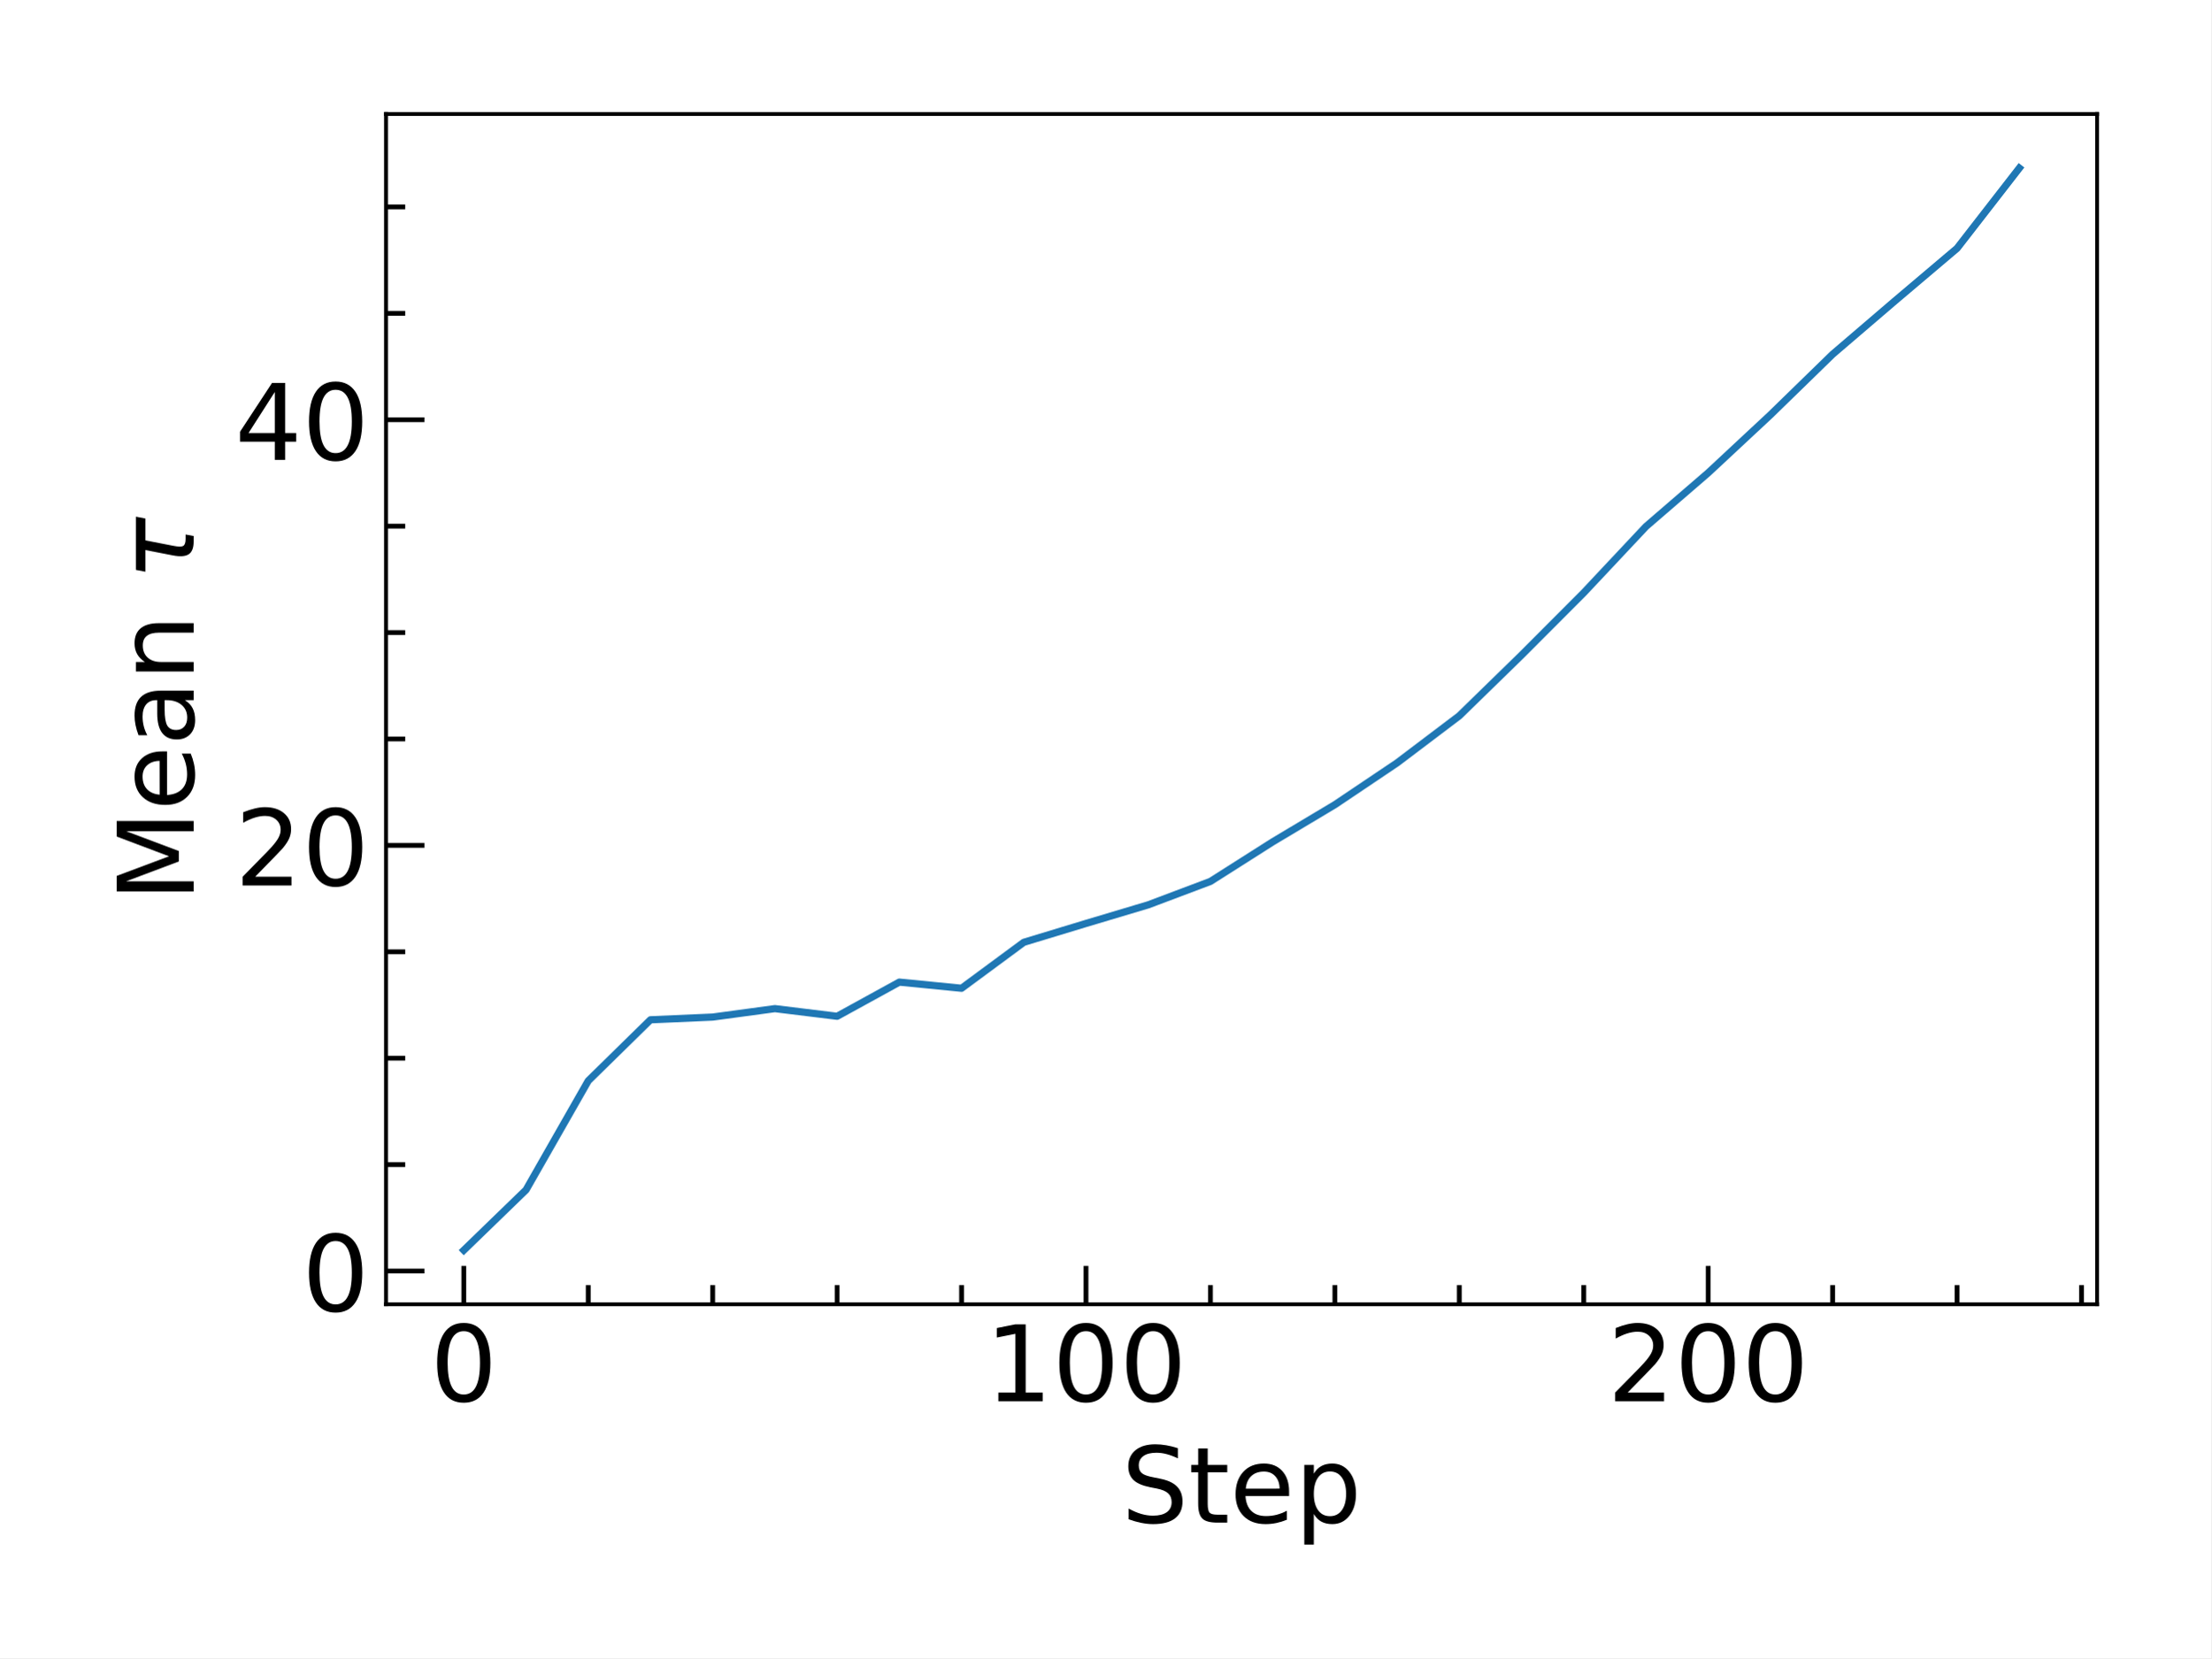
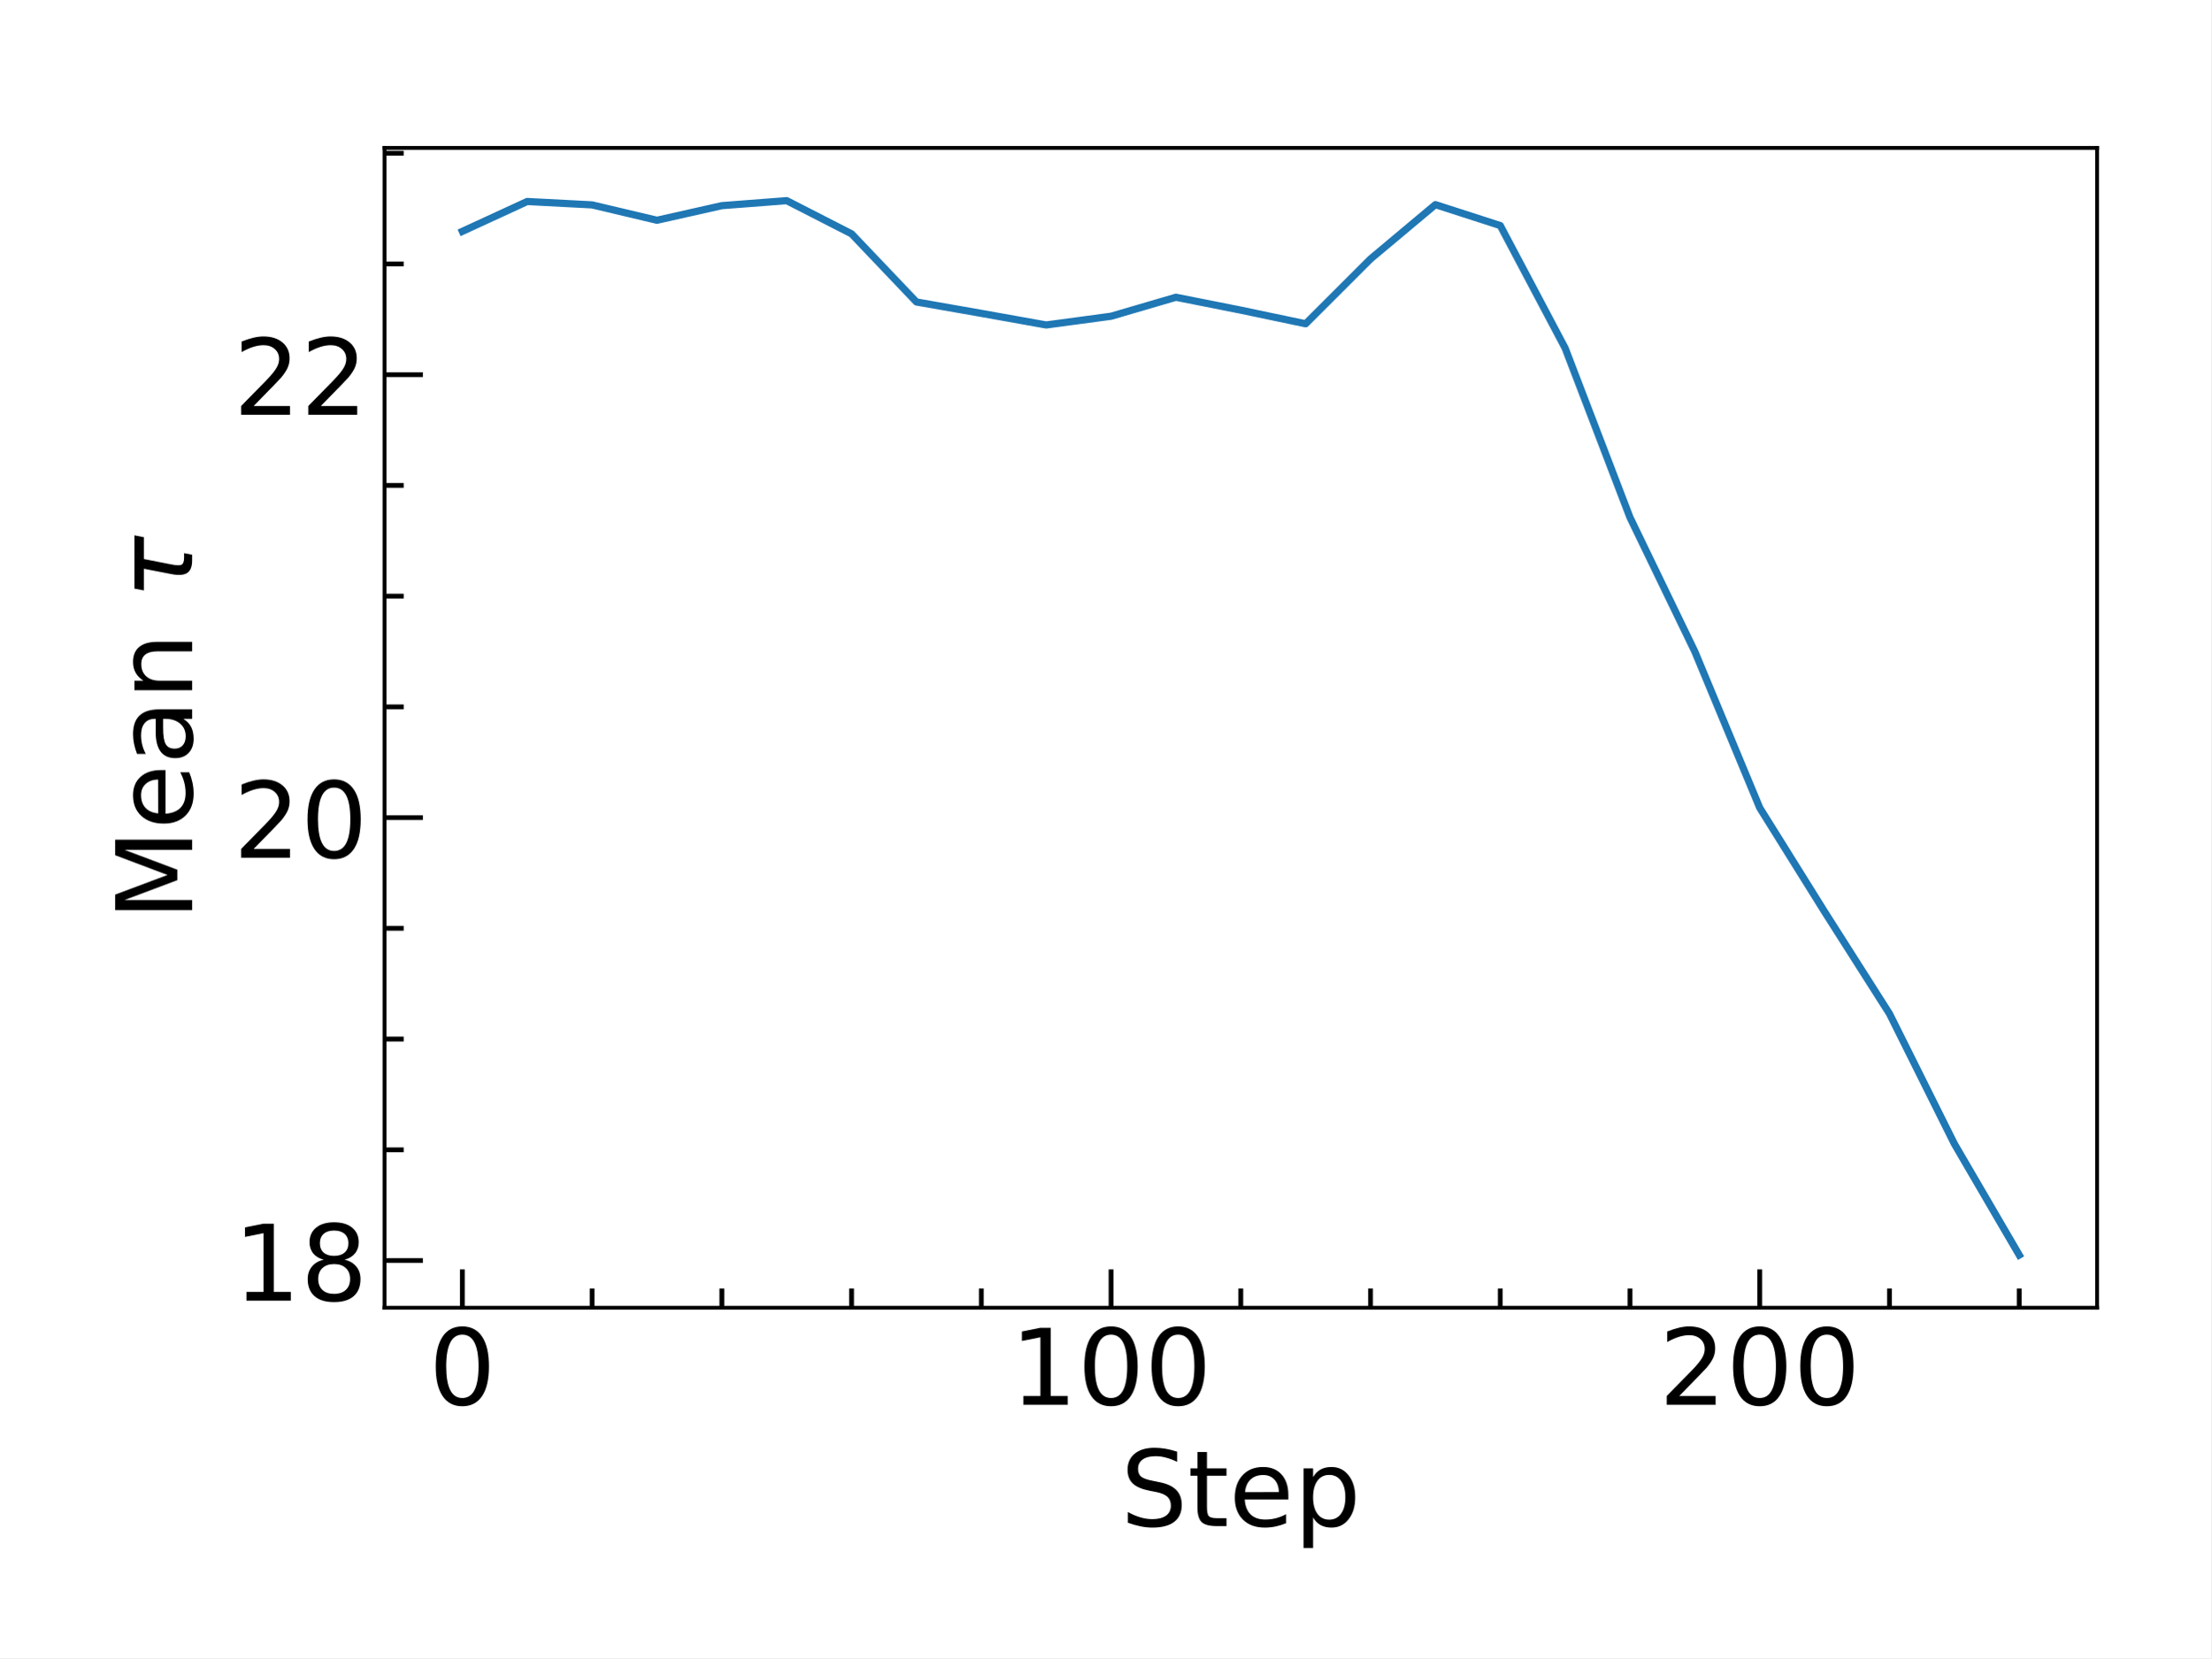
<svg xmlns="http://www.w3.org/2000/svg" xmlns:xlink="http://www.w3.org/1999/xlink" width="460.8pt" height="345.6pt" viewBox="0 0 460.8 345.6" version="1.1">
  <defs>
    <style type="text/css">*{stroke-linejoin: round; stroke-linecap: butt}</style>
  </defs>
  <g id="figure_1">
    <g id="patch_1">
      <path d="M 0 345.6  L 460.8 345.6  L 460.8 0  L 0 0  z " style="fill: #ffffff" />
    </g>
    <g id="axes_1">
      <g id="patch_2">
-         <path d="M 80.445 271.86  L 437.04 271.86  L 437.04 23.76  L 80.445 23.76  z " style="fill: #ffffff" />
+         <path d="M 80.13 272.58  L 437.04 272.58  L 437.04 30.83  L 80.13 30.83  z " style="fill: #ffffff" />
      </g>
      <g id="matplotlib.axis_1">
        <g id="xtick_1">
          <g id="line2d_1">
            <defs>
-               <path id="mda4934772b" d="M 0 0  L 0 -8  " style="stroke: #000000" />
-             </defs>
-             <g>
-               <use xlink:href="#mda4934772b" x="96.654" y="271.86" style="stroke: #000000" />
+               <path id="m5a7a839839" d="M 0 0  L 0 -8  " style="stroke: #000000" />
+             </defs>
+             <g>
+               <use xlink:href="#m5a7a839839" x="96.353" y="272.58" style="stroke: #000000" />
            </g>
          </g>
          <g id="text_1">
-             <g transform="translate(89.65511 292.0766) scale(0.22 -0.22)">
+             <g transform="translate(89.35443 292.7966) scale(0.22 -0.22)">
              <defs>
                <path id="DejaVuSans-30" d="M 2034 4250  Q 1547 4250 1301 3770  Q 1056 3291 1056 2328  Q 1056 1369 1301 889  Q 1547 409 2034 409  Q 2525 409 2770 889  Q 3016 1369 3016 2328  Q 3016 3291 2770 3770  Q 2525 4250 2034 4250  z M 2034 4750  Q 2819 4750 3233 4129  Q 3647 3509 3647 2328  Q 3647 1150 3233 529  Q 2819 -91 2034 -91  Q 1250 -91 836 529  Q 422 1150 422 2328  Q 422 3509 836 4129  Q 1250 4750 2034 4750  z " transform="scale(0.015625)" />
              </defs>
              <use xlink:href="#DejaVuSans-30" />
            </g>
          </g>
        </g>
        <g id="xtick_2">
          <g id="line2d_2">
            <g>
-               <use xlink:href="#mda4934772b" x="226.325" y="271.86" style="stroke: #000000" />
+               <use xlink:href="#m5a7a839839" x="231.546" y="272.58" style="stroke: #000000" />
            </g>
          </g>
          <g id="text_2">
-             <g transform="translate(205.3285 292.0766) scale(0.22 -0.22)">
+             <g transform="translate(210.5501 292.7966) scale(0.22 -0.22)">
              <defs>
                <path id="DejaVuSans-31" d="M 794 531  L 1825 531  L 1825 4091  L 703 3866  L 703 4441  L 1819 4666  L 2450 4666  L 2450 531  L 3481 531  L 3481 0  L 794 0  L 794 531  z " transform="scale(0.015625)" />
              </defs>
              <use xlink:href="#DejaVuSans-31" />
              <use xlink:href="#DejaVuSans-30" transform="translate(63.62305 0)" />
              <use xlink:href="#DejaVuSans-30" transform="translate(127.2461 0)" />
            </g>
          </g>
        </g>
        <g id="xtick_3">
          <g id="line2d_3">
            <g>
-               <use xlink:href="#mda4934772b" x="355.996" y="271.86" style="stroke: #000000" />
+               <use xlink:href="#m5a7a839839" x="366.74" y="272.58" style="stroke: #000000" />
            </g>
          </g>
          <g id="text_3">
-             <g transform="translate(334.9994 292.0766) scale(0.22 -0.22)">
+             <g transform="translate(345.7433 292.7966) scale(0.22 -0.22)">
              <defs>
                <path id="DejaVuSans-32" d="M 1228 531  L 3431 531  L 3431 0  L 469 0  L 469 531  Q 828 903 1448 1529  Q 2069 2156 2228 2338  Q 2531 2678 2651 2914  Q 2772 3150 2772 3378  Q 2772 3750 2511 3984  Q 2250 4219 1831 4219  Q 1534 4219 1204 4116  Q 875 4013 500 3803  L 500 4441  Q 881 4594 1212 4672  Q 1544 4750 1819 4750  Q 2544 4750 2975 4387  Q 3406 4025 3406 3419  Q 3406 3131 3298 2873  Q 3191 2616 2906 2266  Q 2828 2175 2409 1742  Q 1991 1309 1228 531  z " transform="scale(0.015625)" />
              </defs>
              <use xlink:href="#DejaVuSans-32" />
              <use xlink:href="#DejaVuSans-30" transform="translate(63.62305 0)" />
              <use xlink:href="#DejaVuSans-30" transform="translate(127.2461 0)" />
            </g>
          </g>
        </g>
        <g id="xtick_4">
          <g id="line2d_4">
            <defs>
-               <path id="m08e73c325c" d="M 0 0  L 0 -4  " style="stroke: #000000" />
-             </defs>
-             <g>
-               <use xlink:href="#m08e73c325c" x="122.588" y="271.86" style="stroke: #000000" />
+               <path id="m4af212214e" d="M 0 0  L 0 -4  " style="stroke: #000000" />
+             </defs>
+             <g>
+               <use xlink:href="#m4af212214e" x="123.392" y="272.58" style="stroke: #000000" />
            </g>
          </g>
        </g>
        <g id="xtick_5">
          <g id="line2d_5">
            <g>
-               <use xlink:href="#m08e73c325c" x="148.522" y="271.86" style="stroke: #000000" />
+               <use xlink:href="#m4af212214e" x="150.43" y="272.58" style="stroke: #000000" />
            </g>
          </g>
        </g>
        <g id="xtick_6">
          <g id="line2d_6">
            <g>
-               <use xlink:href="#m08e73c325c" x="174.456" y="271.86" style="stroke: #000000" />
+               <use xlink:href="#m4af212214e" x="177.469" y="272.58" style="stroke: #000000" />
            </g>
          </g>
        </g>
        <g id="xtick_7">
          <g id="line2d_7">
            <g>
-               <use xlink:href="#m08e73c325c" x="200.391" y="271.86" style="stroke: #000000" />
+               <use xlink:href="#m4af212214e" x="204.508" y="272.58" style="stroke: #000000" />
            </g>
          </g>
        </g>
        <g id="xtick_8">
          <g id="line2d_8">
            <g>
-               <use xlink:href="#m08e73c325c" x="252.259" y="271.86" style="stroke: #000000" />
+               <use xlink:href="#m4af212214e" x="258.585" y="272.58" style="stroke: #000000" />
            </g>
          </g>
        </g>
        <g id="xtick_9">
          <g id="line2d_9">
            <g>
-               <use xlink:href="#m08e73c325c" x="278.193" y="271.86" style="stroke: #000000" />
+               <use xlink:href="#m4af212214e" x="285.624" y="272.58" style="stroke: #000000" />
            </g>
          </g>
        </g>
        <g id="xtick_10">
          <g id="line2d_10">
            <g>
-               <use xlink:href="#m08e73c325c" x="304.127" y="271.86" style="stroke: #000000" />
+               <use xlink:href="#m4af212214e" x="312.662" y="272.58" style="stroke: #000000" />
            </g>
          </g>
        </g>
        <g id="xtick_11">
          <g id="line2d_11">
            <g>
-               <use xlink:href="#m08e73c325c" x="330.062" y="271.86" style="stroke: #000000" />
+               <use xlink:href="#m4af212214e" x="339.701" y="272.58" style="stroke: #000000" />
            </g>
          </g>
        </g>
        <g id="xtick_12">
          <g id="line2d_12">
            <g>
-               <use xlink:href="#m08e73c325c" x="381.93" y="271.86" style="stroke: #000000" />
+               <use xlink:href="#m4af212214e" x="393.778" y="272.58" style="stroke: #000000" />
            </g>
          </g>
        </g>
        <g id="xtick_13">
          <g id="line2d_13">
            <g>
-               <use xlink:href="#m08e73c325c" x="407.864" y="271.86" style="stroke: #000000" />
-             </g>
-           </g>
-         </g>
-         <g id="xtick_14">
-           <g id="line2d_14">
-             <g>
-               <use xlink:href="#m08e73c325c" x="433.798" y="271.86" style="stroke: #000000" />
+               <use xlink:href="#m4af212214e" x="420.817" y="272.58" style="stroke: #000000" />
            </g>
          </g>
        </g>
        <g id="text_4">
-           <g transform="translate(233.6952 317.3684) scale(0.22 -0.22)">
+           <g transform="translate(233.5377 318.0884) scale(0.22 -0.22)">
            <defs>
              <path id="DejaVuSans-53" d="M 3425 4513  L 3425 3897  Q 3066 4069 2747 4153  Q 2428 4238 2131 4238  Q 1616 4238 1336 4038  Q 1056 3838 1056 3469  Q 1056 3159 1242 3001  Q 1428 2844 1947 2747  L 2328 2669  Q 3034 2534 3370 2195  Q 3706 1856 3706 1288  Q 3706 609 3251 259  Q 2797 -91 1919 -91  Q 1588 -91 1214 -16  Q 841 59 441 206  L 441 856  Q 825 641 1194 531  Q 1563 422 1919 422  Q 2459 422 2753 634  Q 3047 847 3047 1241  Q 3047 1584 2836 1778  Q 2625 1972 2144 2069  L 1759 2144  Q 1053 2284 737 2584  Q 422 2884 422 3419  Q 422 4038 858 4394  Q 1294 4750 2059 4750  Q 2388 4750 2728 4690  Q 3069 4631 3425 4513  z " transform="scale(0.015625)" />
              <path id="DejaVuSans-74" d="M 1172 4494  L 1172 3500  L 2356 3500  L 2356 3053  L 1172 3053  L 1172 1153  Q 1172 725 1289 603  Q 1406 481 1766 481  L 2356 481  L 2356 0  L 1766 0  Q 1100 0 847 248  Q 594 497 594 1153  L 594 3053  L 172 3053  L 172 3500  L 594 3500  L 594 4494  L 1172 4494  z " transform="scale(0.015625)" />
              <path id="DejaVuSans-65" d="M 3597 1894  L 3597 1613  L 953 1613  Q 991 1019 1311 708  Q 1631 397 2203 397  Q 2534 397 2845 478  Q 3156 559 3463 722  L 3463 178  Q 3153 47 2828 -22  Q 2503 -91 2169 -91  Q 1331 -91 842 396  Q 353 884 353 1716  Q 353 2575 817 3079  Q 1281 3584 2069 3584  Q 2775 3584 3186 3129  Q 3597 2675 3597 1894  z M 3022 2063  Q 3016 2534 2758 2815  Q 2500 3097 2075 3097  Q 1594 3097 1305 2825  Q 1016 2553 972 2059  L 3022 2063  z " transform="scale(0.015625)" />
              <path id="DejaVuSans-70" d="M 1159 525  L 1159 -1331  L 581 -1331  L 581 3500  L 1159 3500  L 1159 2969  Q 1341 3281 1617 3432  Q 1894 3584 2278 3584  Q 2916 3584 3314 3078  Q 3713 2572 3713 1747  Q 3713 922 3314 415  Q 2916 -91 2278 -91  Q 1894 -91 1617 61  Q 1341 213 1159 525  z M 3116 1747  Q 3116 2381 2855 2742  Q 2594 3103 2138 3103  Q 1681 3103 1420 2742  Q 1159 2381 1159 1747  Q 1159 1113 1420 752  Q 1681 391 2138 391  Q 2594 391 2855 752  Q 3116 1113 3116 1747  z " transform="scale(0.015625)" />
            </defs>
            <use xlink:href="#DejaVuSans-53" />
            <use xlink:href="#DejaVuSans-74" transform="translate(63.47656 0)" />
            <use xlink:href="#DejaVuSans-65" transform="translate(102.6855 0)" />
            <use xlink:href="#DejaVuSans-70" transform="translate(164.209 0)" />
          </g>
        </g>
      </g>
      <g id="matplotlib.axis_2">
        <g id="ytick_1">
+           <g id="line2d_14">
+             <defs>
+               <path id="m86b7e25fd6" d="M 0 0  L 8 0  " style="stroke: #000000" />
+             </defs>
+             <g>
+               <use xlink:href="#m86b7e25fd6" x="80.13" y="262.739" style="stroke: #000000" />
+             </g>
+           </g>
+           <g id="text_5">
+             <g transform="translate(48.635 271.097) scale(0.22 -0.22)">
+               <defs>
+                 <path id="DejaVuSans-38" d="M 2034 2216  Q 1584 2216 1326 1975  Q 1069 1734 1069 1313  Q 1069 891 1326 650  Q 1584 409 2034 409  Q 2484 409 2743 651  Q 3003 894 3003 1313  Q 3003 1734 2745 1975  Q 2488 2216 2034 2216  z M 1403 2484  Q 997 2584 770 2862  Q 544 3141 544 3541  Q 544 4100 942 4425  Q 1341 4750 2034 4750  Q 2731 4750 3128 4425  Q 3525 4100 3525 3541  Q 3525 3141 3298 2862  Q 3072 2584 2669 2484  Q 3125 2378 3379 2068  Q 3634 1759 3634 1313  Q 3634 634 3220 271  Q 2806 -91 2034 -91  Q 1263 -91 848 271  Q 434 634 434 1313  Q 434 1759 690 2068  Q 947 2378 1403 2484  z M 1172 3481  Q 1172 3119 1398 2916  Q 1625 2713 2034 2713  Q 2441 2713 2670 2916  Q 2900 3119 2900 3481  Q 2900 3844 2670 4047  Q 2441 4250 2034 4250  Q 1625 4250 1398 4047  Q 1172 3844 1172 3481  z " transform="scale(0.015625)" />
+               </defs>
+               <use xlink:href="#DejaVuSans-31" />
+               <use xlink:href="#DejaVuSans-38" transform="translate(63.62305 0)" />
+             </g>
+           </g>
+         </g>
+         <g id="ytick_2">
          <g id="line2d_15">
-             <defs>
-               <path id="md8b0160129" d="M 0 0  L 8 0  " style="stroke: #000000" />
-             </defs>
-             <g>
-               <use xlink:href="#md8b0160129" x="80.445" y="264.927" style="stroke: #000000" />
-             </g>
-           </g>
-           <g id="text_5">
-             <g transform="translate(62.9475 273.2855) scale(0.22 -0.22)">
-               <use xlink:href="#DejaVuSans-30" />
-             </g>
-           </g>
-         </g>
-         <g id="ytick_2">
-           <g id="line2d_16">
-             <g>
-               <use xlink:href="#md8b0160129" x="80.445" y="176.207" style="stroke: #000000" />
+             <g>
+               <use xlink:href="#m86b7e25fd6" x="80.13" y="170.415" style="stroke: #000000" />
            </g>
          </g>
          <g id="text_6">
-             <g transform="translate(48.95 184.5657) scale(0.22 -0.22)">
+             <g transform="translate(48.635 178.7732) scale(0.22 -0.22)">
              <use xlink:href="#DejaVuSans-32" />
              <use xlink:href="#DejaVuSans-30" transform="translate(63.62305 0)" />
            </g>
          </g>
        </g>
        <g id="ytick_3">
+           <g id="line2d_16">
+             <g>
+               <use xlink:href="#m86b7e25fd6" x="80.13" y="78.091" style="stroke: #000000" />
+             </g>
+           </g>
+           <g id="text_7">
+             <g transform="translate(48.635 86.44938) scale(0.22 -0.22)">
+               <use xlink:href="#DejaVuSans-32" />
+               <use xlink:href="#DejaVuSans-32" transform="translate(63.62305 0)" />
+             </g>
+           </g>
+         </g>
+         <g id="ytick_4">
          <g id="line2d_17">
-             <g>
-               <use xlink:href="#md8b0160129" x="80.445" y="87.488" style="stroke: #000000" />
-             </g>
-           </g>
-           <g id="text_7">
-             <g transform="translate(48.95 95.84597) scale(0.22 -0.22)">
-               <defs>
-                 <path id="DejaVuSans-34" d="M 2419 4116  L 825 1625  L 2419 1625  L 2419 4116  z M 2253 4666  L 3047 4666  L 3047 1625  L 3713 1625  L 3713 1100  L 3047 1100  L 3047 0  L 2419 0  L 2419 1100  L 313 1100  L 313 1709  L 2253 4666  z " transform="scale(0.015625)" />
-               </defs>
-               <use xlink:href="#DejaVuSans-34" />
-               <use xlink:href="#DejaVuSans-30" transform="translate(63.62305 0)" />
-             </g>
-           </g>
-         </g>
-         <g id="ytick_4">
+             <defs>
+               <path id="m14da5296e3" d="M 0 0  L 4 0  " style="stroke: #000000" />
+             </defs>
+             <g>
+               <use xlink:href="#m14da5296e3" x="80.13" y="239.658" style="stroke: #000000" />
+             </g>
+           </g>
+         </g>
+         <g id="ytick_5">
          <g id="line2d_18">
-             <defs>
-               <path id="mad2f415a5a" d="M 0 0  L 4 0  " style="stroke: #000000" />
-             </defs>
-             <g>
-               <use xlink:href="#mad2f415a5a" x="80.445" y="242.747" style="stroke: #000000" />
-             </g>
-           </g>
-         </g>
-         <g id="ytick_5">
+             <g>
+               <use xlink:href="#m14da5296e3" x="80.13" y="216.577" style="stroke: #000000" />
+             </g>
+           </g>
+         </g>
+         <g id="ytick_6">
          <g id="line2d_19">
            <g>
-               <use xlink:href="#mad2f415a5a" x="80.445" y="220.567" style="stroke: #000000" />
-             </g>
-           </g>
-         </g>
-         <g id="ytick_6">
+               <use xlink:href="#m14da5296e3" x="80.13" y="193.496" style="stroke: #000000" />
+             </g>
+           </g>
+         </g>
+         <g id="ytick_7">
          <g id="line2d_20">
            <g>
-               <use xlink:href="#mad2f415a5a" x="80.445" y="198.387" style="stroke: #000000" />
-             </g>
-           </g>
-         </g>
-         <g id="ytick_7">
+               <use xlink:href="#m14da5296e3" x="80.13" y="147.334" style="stroke: #000000" />
+             </g>
+           </g>
+         </g>
+         <g id="ytick_8">
          <g id="line2d_21">
            <g>
-               <use xlink:href="#mad2f415a5a" x="80.445" y="154.027" style="stroke: #000000" />
-             </g>
-           </g>
-         </g>
-         <g id="ytick_8">
+               <use xlink:href="#m14da5296e3" x="80.13" y="124.253" style="stroke: #000000" />
+             </g>
+           </g>
+         </g>
+         <g id="ytick_9">
          <g id="line2d_22">
            <g>
-               <use xlink:href="#mad2f415a5a" x="80.445" y="131.848" style="stroke: #000000" />
-             </g>
-           </g>
-         </g>
-         <g id="ytick_9">
+               <use xlink:href="#m14da5296e3" x="80.13" y="101.172" style="stroke: #000000" />
+             </g>
+           </g>
+         </g>
+         <g id="ytick_10">
          <g id="line2d_23">
            <g>
-               <use xlink:href="#mad2f415a5a" x="80.445" y="109.668" style="stroke: #000000" />
-             </g>
-           </g>
-         </g>
-         <g id="ytick_10">
+               <use xlink:href="#m14da5296e3" x="80.13" y="55.01" style="stroke: #000000" />
+             </g>
+           </g>
+         </g>
+         <g id="ytick_11">
          <g id="line2d_24">
            <g>
-               <use xlink:href="#mad2f415a5a" x="80.445" y="65.308" style="stroke: #000000" />
-             </g>
-           </g>
-         </g>
-         <g id="ytick_11">
-           <g id="line2d_25">
-             <g>
-               <use xlink:href="#mad2f415a5a" x="80.445" y="43.128" style="stroke: #000000" />
+               <use xlink:href="#m14da5296e3" x="80.13" y="31.929" style="stroke: #000000" />
            </g>
          </g>
        </g>
        <g id="text_8">
-           <g transform="translate(40.37469 187.96) rotate(-90) scale(0.22 -0.22)">
+           <g transform="translate(40.05969 191.8548) rotate(-90) scale(0.22 -0.22)">
            <defs>
              <path id="DejaVuSans-4d" d="M 628 4666  L 1569 4666  L 2759 1491  L 3956 4666  L 4897 4666  L 4897 0  L 4281 0  L 4281 4097  L 3078 897  L 2444 897  L 1241 4097  L 1241 0  L 628 0  L 628 4666  z " transform="scale(0.015625)" />
              <path id="DejaVuSans-61" d="M 2194 1759  Q 1497 1759 1228 1600  Q 959 1441 959 1056  Q 959 750 1161 570  Q 1363 391 1709 391  Q 2188 391 2477 730  Q 2766 1069 2766 1631  L 2766 1759  L 2194 1759  z M 3341 1997  L 3341 0  L 2766 0  L 2766 531  Q 2569 213 2275 61  Q 1981 -91 1556 -91  Q 1019 -91 701 211  Q 384 513 384 1019  Q 384 1609 779 1909  Q 1175 2209 1959 2209  L 2766 2209  L 2766 2266  Q 2766 2663 2505 2880  Q 2244 3097 1772 3097  Q 1472 3097 1187 3025  Q 903 2953 641 2809  L 641 3341  Q 956 3463 1253 3523  Q 1550 3584 1831 3584  Q 2591 3584 2966 3190  Q 3341 2797 3341 1997  z " transform="scale(0.015625)" />
              <path id="DejaVuSans-6e" d="M 3513 2113  L 3513 0  L 2938 0  L 2938 2094  Q 2938 2591 2744 2837  Q 2550 3084 2163 3084  Q 1697 3084 1428 2787  Q 1159 2491 1159 1978  L 1159 0  L 581 0  L 581 3500  L 1159 3500  L 1159 2956  Q 1366 3272 1645 3428  Q 1925 3584 2291 3584  Q 2894 3584 3203 3211  Q 3513 2838 3513 2113  z " transform="scale(0.015625)" />
              <path id="DejaVuSans-20" transform="scale(0.015625)" />
              <path id="DejaVuSans-Oblique-3c4" d="M 2103 638  Q 2188 488 2525 488  L 2800 488  L 2706 0  L 2363 0  Q 1800 0 1600 300  Q 1403 606 1534 1269  L 1856 2925  L 541 2925  L 653 3500  L 3881 3500  L 3769 2925  L 2444 2925  L 2113 1234  Q 2025 781 2103 638  z " transform="scale(0.015625)" />
            </defs>
            <use xlink:href="#DejaVuSans-4d" transform="translate(0 0.09375)" />
            <use xlink:href="#DejaVuSans-65" transform="translate(86.2793 0.09375)" />
            <use xlink:href="#DejaVuSans-61" transform="translate(147.8027 0.09375)" />
            <use xlink:href="#DejaVuSans-6e" transform="translate(209.082 0.09375)" />
            <use xlink:href="#DejaVuSans-20" transform="translate(272.4609 0.09375)" />
            <use xlink:href="#DejaVuSans-Oblique-3c4" transform="translate(304.248 0.09375)" />
          </g>
        </g>
      </g>
-       <g id="line2d_26">
-         <path d="M 96.654 260.583  L 109.621 248.014  L 122.588 225.277  L 135.555 212.557  L 148.522 211.991  L 161.489 210.23  L 174.456 211.826  L 187.423 204.704  L 200.391 205.985  L 213.358 196.407  L 226.325 192.473  L 239.292 188.596  L 252.259 183.712  L 265.226 175.471  L 278.193 167.721  L 291.16 159.004  L 304.127 149.192  L 317.094 136.546  L 330.062 123.546  L 343.029 109.736  L 355.996 98.547  L 368.963 86.462  L 381.93 73.832  L 394.897 62.726  L 407.864 51.748  L 420.831 35.037  " clip-path="url(#p7d2829231e)" style="fill: none; stroke: #1f77b4; stroke-width: 1.5; stroke-linecap: square" />
+       <g id="line2d_25">
+         <path d="M 96.353 48.223  L 109.873 41.993  L 123.392 42.702  L 136.911 45.906  L 150.43 42.861  L 163.95 41.818  L 177.469 48.736  L 190.988 62.937  L 204.508 65.309  L 218.027 67.73  L 231.546 65.911  L 245.066 61.952  L 258.585 64.64  L 272.104 67.481  L 285.624 53.97  L 299.143 42.646  L 312.662 47.012  L 326.182 72.562  L 339.701 107.859  L 353.22 135.827  L 366.74 168.376  L 380.259 190.047  L 393.778 211.294  L 407.298 238.411  L 420.817 261.591  " clip-path="url(#p43c514a653)" style="fill: none; stroke: #1f77b4; stroke-width: 1.5; stroke-linecap: square" />
      </g>
      <g id="patch_3">
-         <path d="M 80.445 271.86  L 80.445 23.76  " style="fill: none; stroke: #000000; stroke-width: 0.8; stroke-linejoin: miter; stroke-linecap: square" />
+         <path d="M 80.13 272.58  L 80.13 30.83  " style="fill: none; stroke: #000000; stroke-width: 0.8; stroke-linejoin: miter; stroke-linecap: square" />
      </g>
      <g id="patch_4">
-         <path d="M 437.04 271.86  L 437.04 23.76  " style="fill: none; stroke: #000000; stroke-width: 0.8; stroke-linejoin: miter; stroke-linecap: square" />
+         <path d="M 437.04 272.58  L 437.04 30.83  " style="fill: none; stroke: #000000; stroke-width: 0.8; stroke-linejoin: miter; stroke-linecap: square" />
      </g>
      <g id="patch_5">
-         <path d="M 80.445 271.86  L 437.04 271.86  " style="fill: none; stroke: #000000; stroke-width: 0.8; stroke-linejoin: miter; stroke-linecap: square" />
+         <path d="M 80.13 272.58  L 437.04 272.58  " style="fill: none; stroke: #000000; stroke-width: 0.8; stroke-linejoin: miter; stroke-linecap: square" />
      </g>
      <g id="patch_6">
-         <path d="M 80.445 23.76  L 437.04 23.76  " style="fill: none; stroke: #000000; stroke-width: 0.8; stroke-linejoin: miter; stroke-linecap: square" />
+         <path d="M 80.13 30.83  L 437.04 30.83  " style="fill: none; stroke: #000000; stroke-width: 0.8; stroke-linejoin: miter; stroke-linecap: square" />
      </g>
    </g>
  </g>
  <defs>
-     <clipPath id="p7d2829231e">
-       <rect x="80.445" y="23.76" width="356.595" height="248.1" />
+     <clipPath id="p43c514a653">
+       <rect x="80.13" y="30.83" width="356.91" height="241.75" />
    </clipPath>
  </defs>
</svg>
